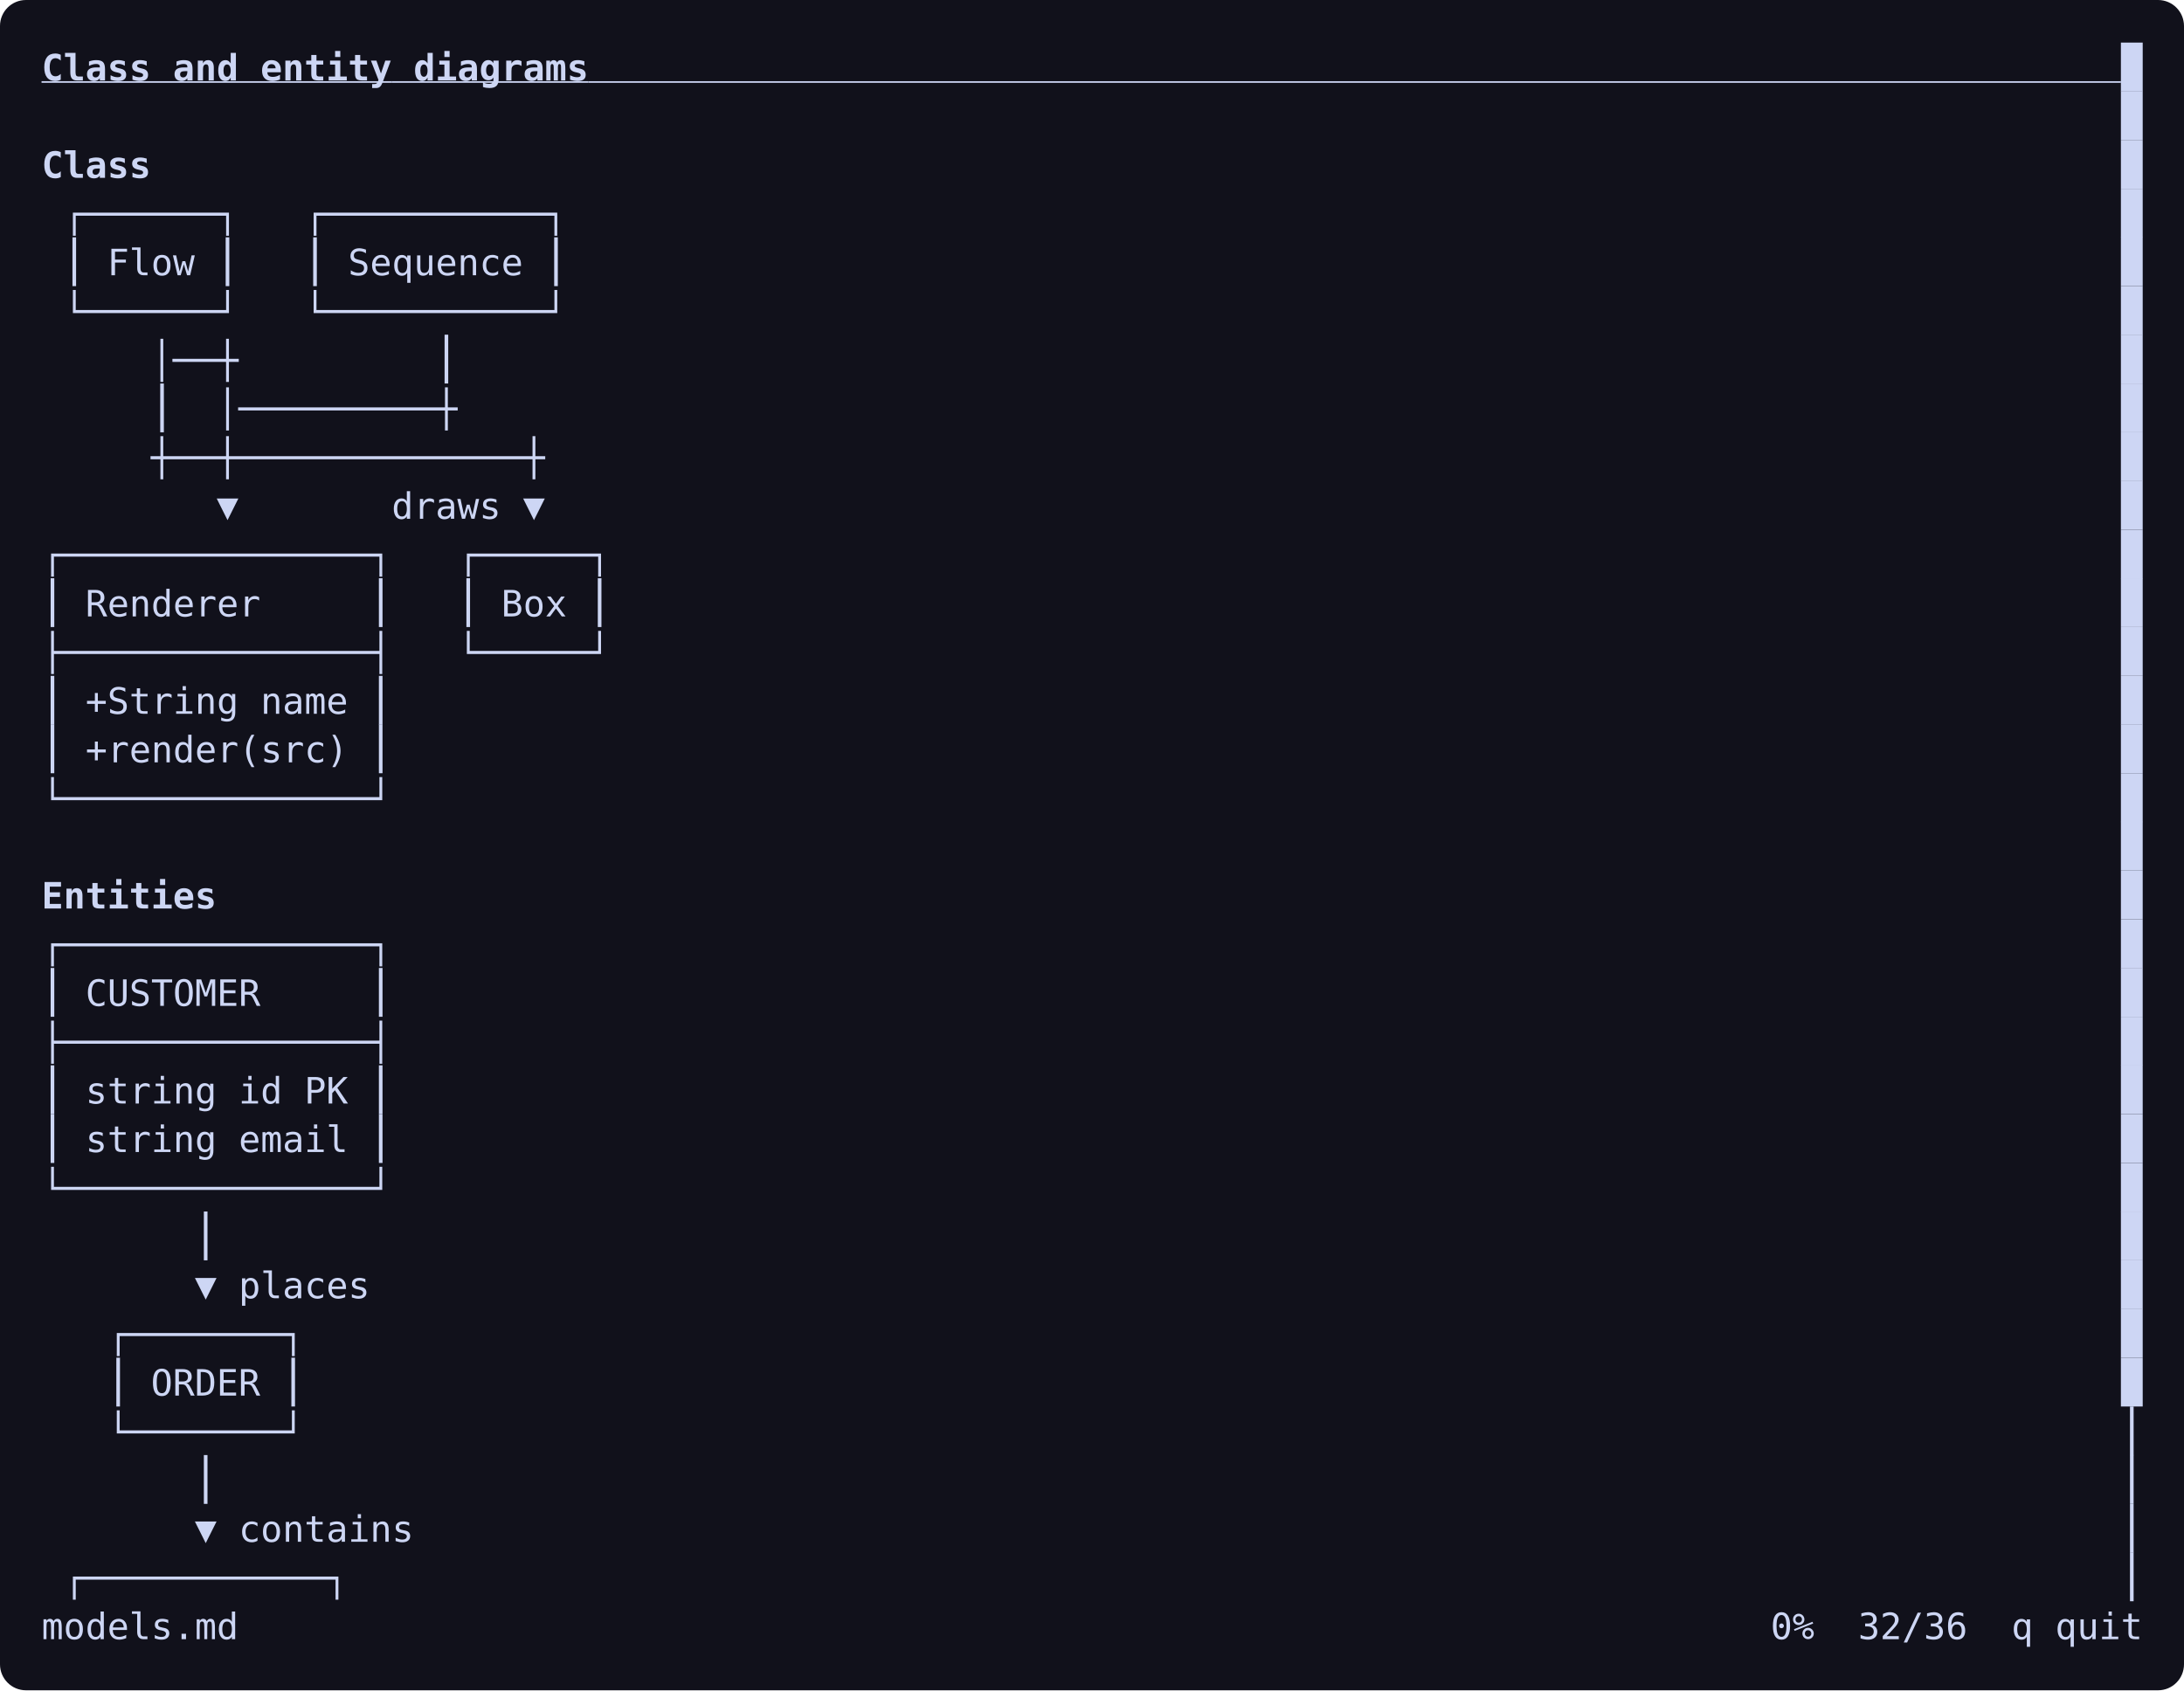
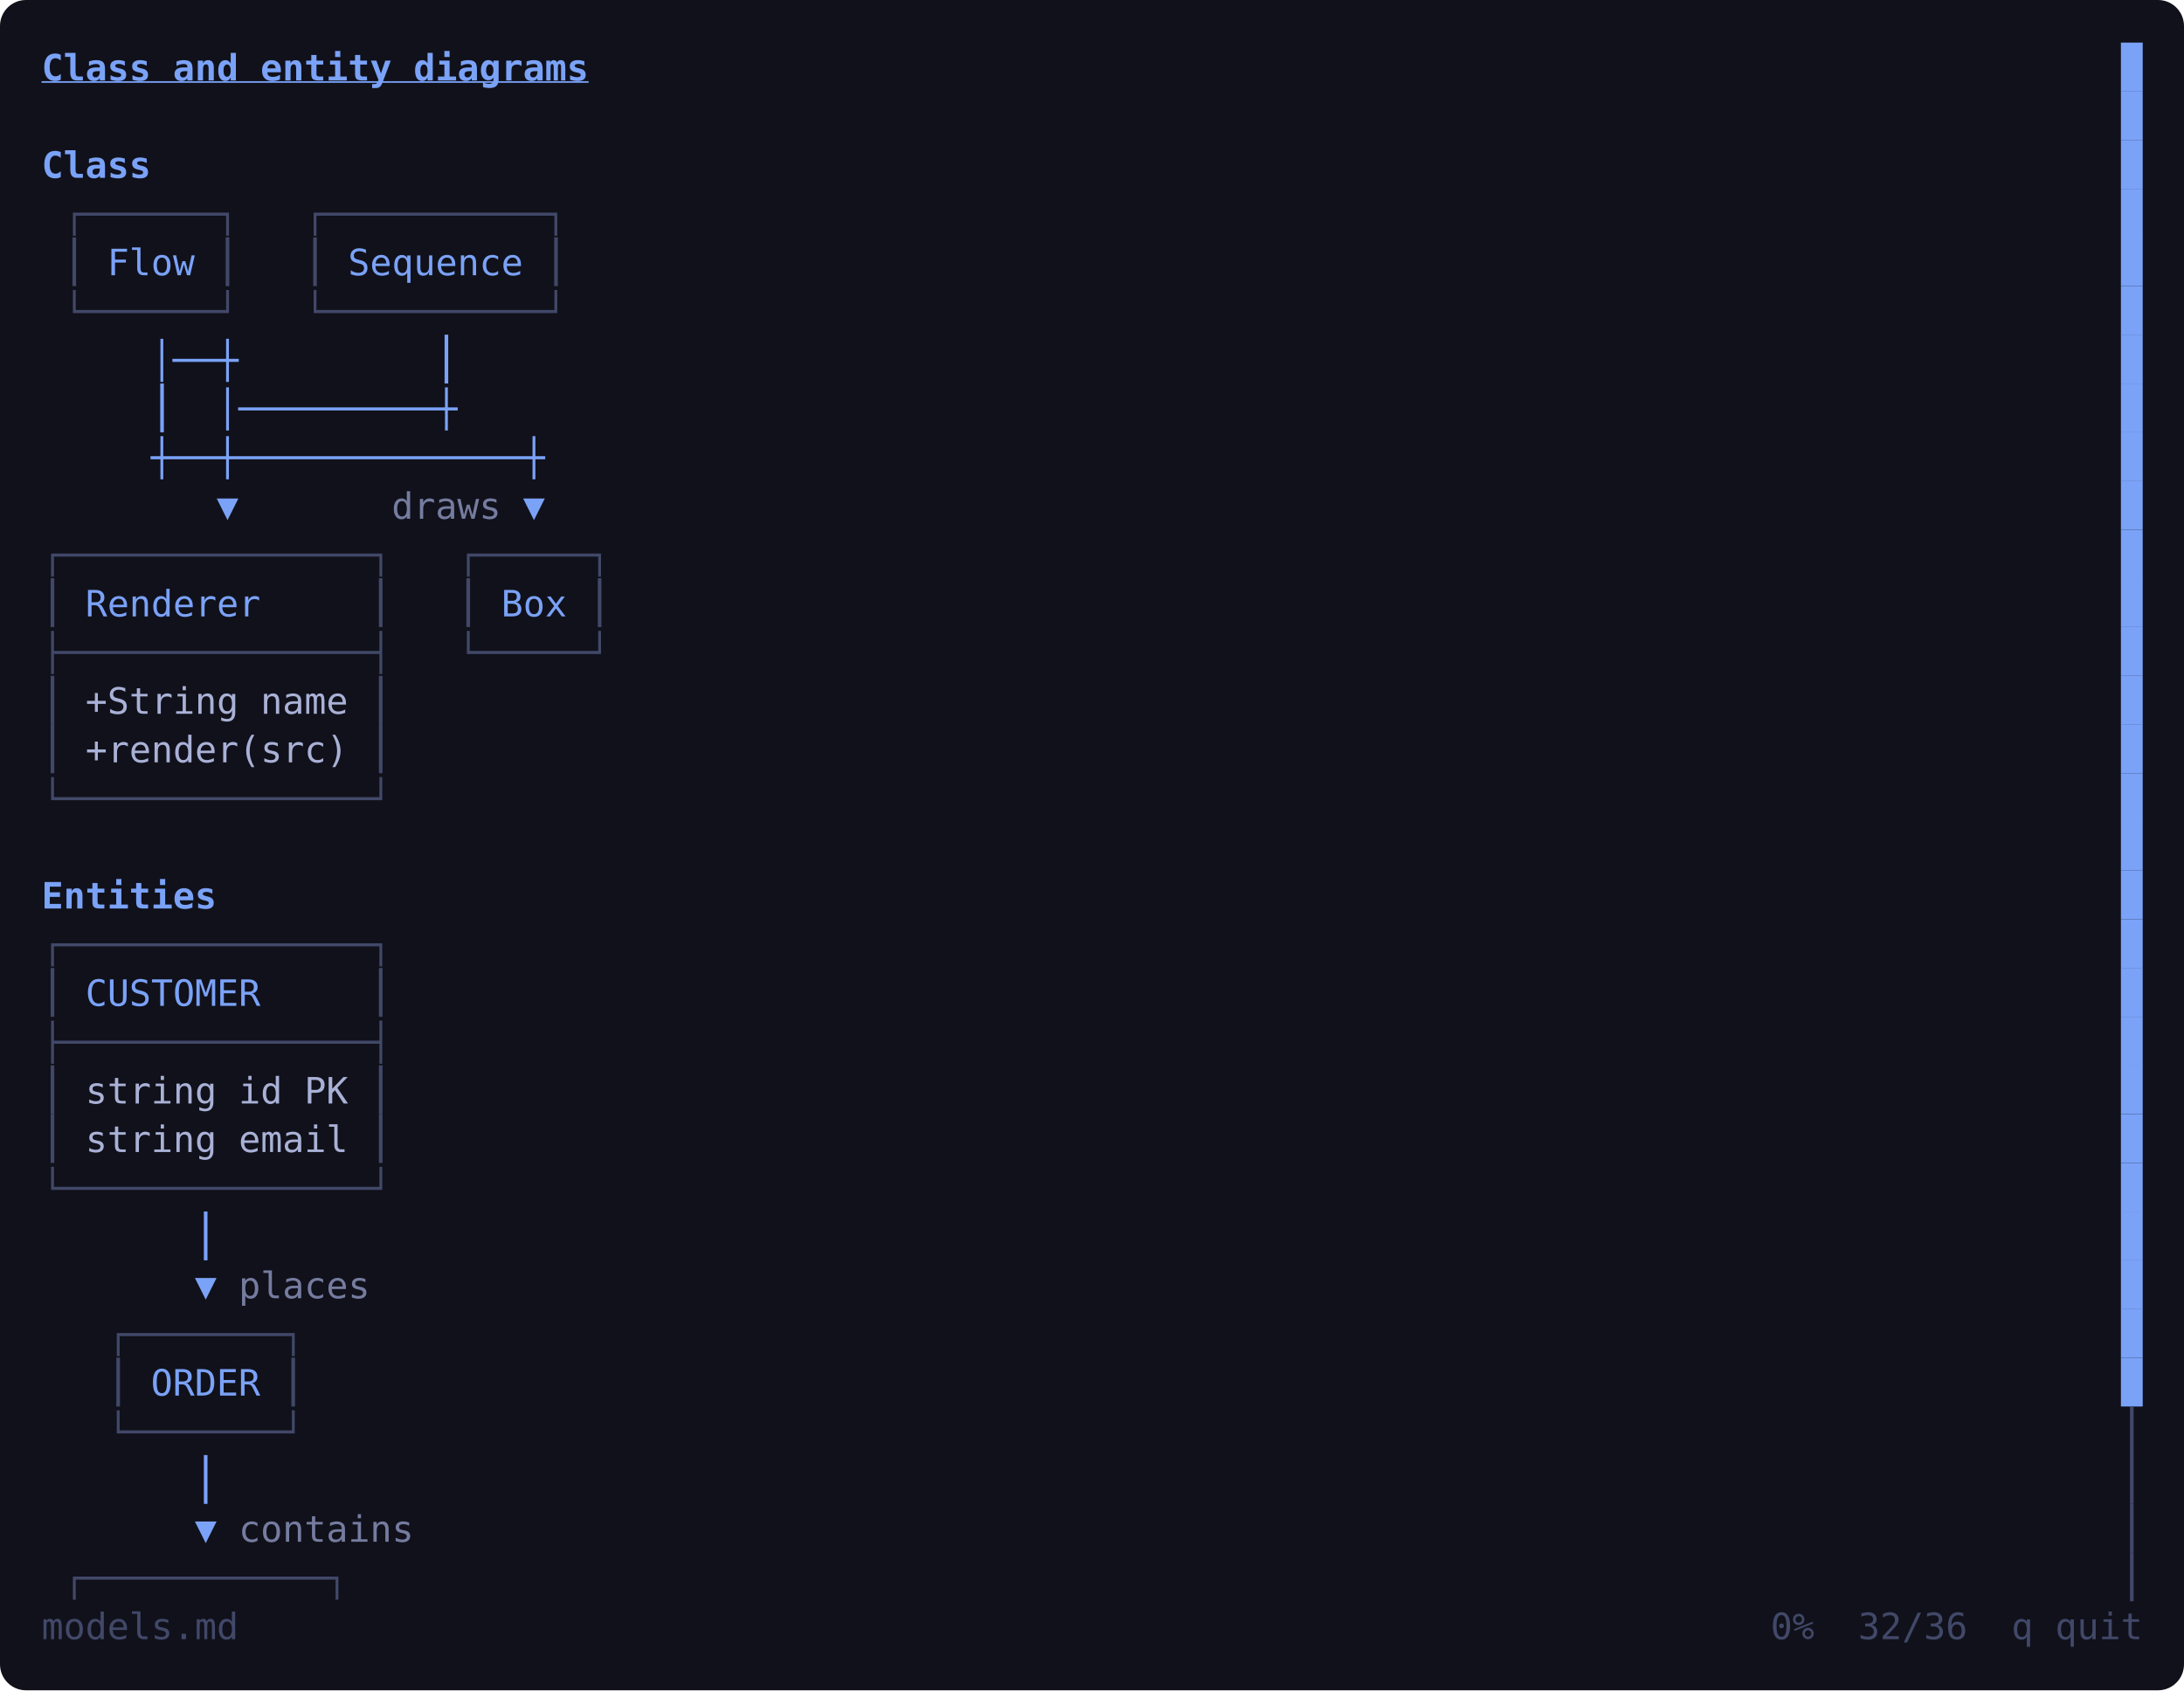
<svg xmlns="http://www.w3.org/2000/svg" width="841" height="651" viewBox="0 0 841 651" font-family="ui-monospace,SFMono-Regular,Menlo,Consolas,monospace" font-size="14" fill="#cdd6f4">
  <rect width="841" height="651" rx="10" fill="#11111b" />
-   <text x="16.0" y="31.0" textLength="134.8" lengthAdjust="spacingAndGlyphs" xml:space="preserve" font-weight="600" text-decoration="underline">Class and entity</text>
-   <text x="150.8" y="31.0" textLength="75.9" lengthAdjust="spacingAndGlyphs" xml:space="preserve" font-weight="600" text-decoration="underline"> diagrams</text>
-   <text x="226.7" y="31.0" textLength="590.0" lengthAdjust="spacingAndGlyphs" xml:space="preserve" font-weight="600" text-decoration="underline">                                                                      </text>
-   <rect x="816.7" y="16.4" width="8.4" height="18.8" fill="#cdd6f4" />
+   <text x="16.0" y="31.0" textLength="134.8" lengthAdjust="spacingAndGlyphs" xml:space="preserve" fill="#7aa2f7" font-weight="600" text-decoration="underline">Class and entity</text>
+   <text x="150.8" y="31.0" textLength="75.9" lengthAdjust="spacingAndGlyphs" xml:space="preserve" fill="#7aa2f7" font-weight="600" text-decoration="underline"> diagrams</text>
+   <text x="226.7" y="31.0" textLength="590.0" lengthAdjust="spacingAndGlyphs" xml:space="preserve">                                                                      </text>
+   <rect x="816.7" y="16.4" width="8.4" height="18.8" fill="#7aa2f7" />
  <text x="16.0" y="49.8" textLength="800.7" lengthAdjust="spacingAndGlyphs" xml:space="preserve">                                                                                               </text>
-   <rect x="816.7" y="35.1" width="8.4" height="18.8" fill="#cdd6f4" />
-   <text x="16.0" y="68.5" textLength="42.1" lengthAdjust="spacingAndGlyphs" xml:space="preserve" font-weight="600">Class</text>
-   <text x="58.1" y="68.5" textLength="758.5" lengthAdjust="spacingAndGlyphs" xml:space="preserve" font-weight="600">                                                                                          </text>
-   <rect x="816.7" y="53.9" width="8.4" height="18.8" fill="#cdd6f4" />
+   <rect x="816.7" y="35.1" width="8.4" height="18.8" fill="#7aa2f7" />
+   <text x="16.0" y="68.5" textLength="42.1" lengthAdjust="spacingAndGlyphs" xml:space="preserve" fill="#7aa2f7" font-weight="600">Class</text>
+   <text x="58.1" y="68.5" textLength="758.5" lengthAdjust="spacingAndGlyphs" xml:space="preserve">                                                                                          </text>
+   <rect x="816.7" y="53.9" width="8.4" height="18.8" fill="#7aa2f7" />
  <text x="16.0" y="87.3" textLength="8.4" lengthAdjust="spacingAndGlyphs" xml:space="preserve"> </text>
-   <text x="24.4" y="87.3" textLength="67.4" lengthAdjust="spacingAndGlyphs" xml:space="preserve">┌──────┐</text>
+   <text x="24.4" y="87.3" textLength="67.4" lengthAdjust="spacingAndGlyphs" xml:space="preserve" fill="#414868">┌──────┐</text>
  <text x="91.9" y="87.3" textLength="25.3" lengthAdjust="spacingAndGlyphs" xml:space="preserve">   </text>
-   <text x="117.1" y="87.3" textLength="101.1" lengthAdjust="spacingAndGlyphs" xml:space="preserve">┌──────────┐</text>
+   <text x="117.1" y="87.3" textLength="101.1" lengthAdjust="spacingAndGlyphs" xml:space="preserve" fill="#414868">┌──────────┐</text>
  <text x="218.3" y="87.3" textLength="598.4" lengthAdjust="spacingAndGlyphs" xml:space="preserve">                                                                       </text>
-   <rect x="816.7" y="72.7" width="8.4" height="18.8" fill="#cdd6f4" />
+   <rect x="816.7" y="72.7" width="8.4" height="18.8" fill="#7aa2f7" />
  <text x="16.0" y="106.0" textLength="8.4" lengthAdjust="spacingAndGlyphs" xml:space="preserve"> </text>
-   <rect x="27.9" y="91.4" width="1.4" height="18.8" fill="#cdd6f4" />
+   <rect x="27.9" y="91.4" width="1.4" height="18.8" fill="#414868" />
  <text x="32.9" y="106.0" textLength="8.4" lengthAdjust="spacingAndGlyphs" xml:space="preserve"> </text>
-   <text x="41.3" y="106.0" textLength="33.7" lengthAdjust="spacingAndGlyphs" xml:space="preserve">Flow</text>
+   <text x="41.3" y="106.0" textLength="33.7" lengthAdjust="spacingAndGlyphs" xml:space="preserve" fill="#7aa2f7">Flow</text>
  <text x="75.0" y="106.0" textLength="8.4" lengthAdjust="spacingAndGlyphs" xml:space="preserve"> </text>
-   <rect x="86.9" y="91.4" width="1.4" height="18.8" fill="#cdd6f4" />
+   <rect x="86.9" y="91.4" width="1.4" height="18.8" fill="#414868" />
  <text x="91.9" y="106.0" textLength="25.3" lengthAdjust="spacingAndGlyphs" xml:space="preserve">   </text>
-   <rect x="120.6" y="91.4" width="1.4" height="18.8" fill="#cdd6f4" />
+   <rect x="120.6" y="91.4" width="1.4" height="18.8" fill="#414868" />
  <text x="125.6" y="106.0" textLength="8.4" lengthAdjust="spacingAndGlyphs" xml:space="preserve"> </text>
-   <text x="134.0" y="106.0" textLength="67.4" lengthAdjust="spacingAndGlyphs" xml:space="preserve">Sequence</text>
+   <text x="134.0" y="106.0" textLength="67.4" lengthAdjust="spacingAndGlyphs" xml:space="preserve" fill="#7aa2f7">Sequence</text>
  <text x="201.4" y="106.0" textLength="8.4" lengthAdjust="spacingAndGlyphs" xml:space="preserve"> </text>
-   <rect x="213.4" y="91.4" width="1.4" height="18.8" fill="#cdd6f4" />
+   <rect x="213.4" y="91.4" width="1.4" height="18.8" fill="#414868" />
  <text x="218.3" y="106.0" textLength="598.4" lengthAdjust="spacingAndGlyphs" xml:space="preserve">                                                                       </text>
-   <rect x="816.7" y="91.4" width="8.4" height="18.8" fill="#cdd6f4" />
+   <rect x="816.7" y="91.4" width="8.4" height="18.8" fill="#7aa2f7" />
  <text x="16.0" y="124.8" textLength="8.4" lengthAdjust="spacingAndGlyphs" xml:space="preserve"> </text>
-   <text x="24.4" y="124.8" textLength="67.4" lengthAdjust="spacingAndGlyphs" xml:space="preserve">└──────┘</text>
+   <text x="24.4" y="124.8" textLength="67.4" lengthAdjust="spacingAndGlyphs" xml:space="preserve" fill="#414868">└──────┘</text>
  <text x="91.9" y="124.8" textLength="25.3" lengthAdjust="spacingAndGlyphs" xml:space="preserve">   </text>
-   <text x="117.1" y="124.8" textLength="101.1" lengthAdjust="spacingAndGlyphs" xml:space="preserve">└──────────┘</text>
+   <text x="117.1" y="124.8" textLength="101.1" lengthAdjust="spacingAndGlyphs" xml:space="preserve" fill="#414868">└──────────┘</text>
  <text x="218.3" y="124.8" textLength="598.4" lengthAdjust="spacingAndGlyphs" xml:space="preserve">                                                                       </text>
-   <rect x="816.7" y="110.2" width="8.4" height="18.8" fill="#cdd6f4" />
+   <rect x="816.7" y="110.2" width="8.4" height="18.8" fill="#7aa2f7" />
  <text x="16.0" y="143.6" textLength="42.1" lengthAdjust="spacingAndGlyphs" xml:space="preserve">     </text>
-   <text x="58.1" y="143.6" textLength="33.7" lengthAdjust="spacingAndGlyphs" xml:space="preserve">│──┼</text>
+   <text x="58.1" y="143.6" textLength="33.7" lengthAdjust="spacingAndGlyphs" xml:space="preserve" fill="#7aa2f7">│──┼</text>
  <text x="91.9" y="143.6" textLength="75.9" lengthAdjust="spacingAndGlyphs" xml:space="preserve">         </text>
-   <rect x="171.2" y="128.9" width="1.4" height="18.8" fill="#cdd6f4" />
+   <rect x="171.2" y="128.9" width="1.4" height="18.8" fill="#7aa2f7" />
  <text x="176.1" y="143.6" textLength="640.5" lengthAdjust="spacingAndGlyphs" xml:space="preserve">                                                                            </text>
-   <rect x="816.7" y="128.9" width="8.4" height="18.8" fill="#cdd6f4" />
+   <rect x="816.7" y="128.9" width="8.4" height="18.8" fill="#7aa2f7" />
  <text x="16.0" y="162.3" textLength="42.1" lengthAdjust="spacingAndGlyphs" xml:space="preserve">     </text>
-   <rect x="61.7" y="147.7" width="1.4" height="18.8" fill="#cdd6f4" />
+   <rect x="61.7" y="147.7" width="1.4" height="18.8" fill="#7aa2f7" />
  <text x="66.6" y="162.3" textLength="16.9" lengthAdjust="spacingAndGlyphs" xml:space="preserve">  </text>
-   <text x="83.4" y="162.3" textLength="92.7" lengthAdjust="spacingAndGlyphs" xml:space="preserve">│─────────┼</text>
+   <text x="83.4" y="162.3" textLength="92.7" lengthAdjust="spacingAndGlyphs" xml:space="preserve" fill="#7aa2f7">│─────────┼</text>
  <text x="176.1" y="162.3" textLength="640.5" lengthAdjust="spacingAndGlyphs" xml:space="preserve">                                                                            </text>
-   <rect x="816.7" y="147.7" width="8.4" height="18.8" fill="#cdd6f4" />
+   <rect x="816.7" y="147.7" width="8.4" height="18.8" fill="#7aa2f7" />
  <text x="16.0" y="181.1" textLength="42.1" lengthAdjust="spacingAndGlyphs" xml:space="preserve">     </text>
-   <text x="58.1" y="181.1" textLength="151.7" lengthAdjust="spacingAndGlyphs" xml:space="preserve">┼──┼─────────────┼</text>
+   <text x="58.1" y="181.1" textLength="151.7" lengthAdjust="spacingAndGlyphs" xml:space="preserve" fill="#7aa2f7">┼──┼─────────────┼</text>
  <text x="209.8" y="181.1" textLength="606.8" lengthAdjust="spacingAndGlyphs" xml:space="preserve">                                                                        </text>
-   <rect x="816.7" y="166.5" width="8.4" height="18.8" fill="#cdd6f4" />
+   <rect x="816.7" y="166.5" width="8.4" height="18.8" fill="#7aa2f7" />
  <text x="16.0" y="199.8" textLength="67.4" lengthAdjust="spacingAndGlyphs" xml:space="preserve">        </text>
-   <text x="83.4" y="199.8" textLength="8.4" lengthAdjust="spacingAndGlyphs" xml:space="preserve">▼</text>
+   <text x="83.4" y="199.8" textLength="8.4" lengthAdjust="spacingAndGlyphs" xml:space="preserve" fill="#7aa2f7">▼</text>
  <text x="91.9" y="199.8" textLength="59.0" lengthAdjust="spacingAndGlyphs" xml:space="preserve">       </text>
-   <text x="150.8" y="199.8" textLength="42.1" lengthAdjust="spacingAndGlyphs" xml:space="preserve">draws</text>
+   <text x="150.8" y="199.8" textLength="42.1" lengthAdjust="spacingAndGlyphs" xml:space="preserve" fill="#757c9f">draws</text>
  <text x="193.0" y="199.8" textLength="8.4" lengthAdjust="spacingAndGlyphs" xml:space="preserve"> </text>
-   <text x="201.4" y="199.8" textLength="8.4" lengthAdjust="spacingAndGlyphs" xml:space="preserve">▼</text>
+   <text x="201.4" y="199.8" textLength="8.4" lengthAdjust="spacingAndGlyphs" xml:space="preserve" fill="#7aa2f7">▼</text>
  <text x="209.8" y="199.8" textLength="606.8" lengthAdjust="spacingAndGlyphs" xml:space="preserve">                                                                        </text>
-   <rect x="816.7" y="185.2" width="8.4" height="18.8" fill="#cdd6f4" />
-   <text x="16.0" y="218.6" textLength="134.8" lengthAdjust="spacingAndGlyphs" xml:space="preserve">┌──────────────┐</text>
+   <rect x="816.7" y="185.2" width="8.4" height="18.8" fill="#7aa2f7" />
+   <text x="16.0" y="218.6" textLength="134.8" lengthAdjust="spacingAndGlyphs" xml:space="preserve" fill="#414868">┌──────────────┐</text>
  <text x="150.8" y="218.6" textLength="25.3" lengthAdjust="spacingAndGlyphs" xml:space="preserve">   </text>
-   <text x="176.1" y="218.6" textLength="59.0" lengthAdjust="spacingAndGlyphs" xml:space="preserve">┌─────┐</text>
+   <text x="176.1" y="218.6" textLength="59.0" lengthAdjust="spacingAndGlyphs" xml:space="preserve" fill="#414868">┌─────┐</text>
  <text x="235.1" y="218.6" textLength="581.5" lengthAdjust="spacingAndGlyphs" xml:space="preserve">                                                                     </text>
-   <rect x="816.7" y="204.0" width="8.4" height="18.8" fill="#cdd6f4" />
-   <rect x="19.5" y="222.7" width="1.4" height="18.8" fill="#cdd6f4" />
+   <rect x="816.7" y="204.0" width="8.4" height="18.8" fill="#7aa2f7" />
+   <rect x="19.5" y="222.7" width="1.4" height="18.8" fill="#414868" />
  <text x="24.4" y="237.4" textLength="8.4" lengthAdjust="spacingAndGlyphs" xml:space="preserve"> </text>
-   <text x="32.9" y="237.4" textLength="67.4" lengthAdjust="spacingAndGlyphs" xml:space="preserve">Renderer</text>
+   <text x="32.9" y="237.4" textLength="67.4" lengthAdjust="spacingAndGlyphs" xml:space="preserve" fill="#7aa2f7">Renderer</text>
  <text x="100.3" y="237.4" textLength="42.1" lengthAdjust="spacingAndGlyphs" xml:space="preserve">     </text>
-   <rect x="145.9" y="222.7" width="1.4" height="18.8" fill="#cdd6f4" />
+   <rect x="145.9" y="222.7" width="1.4" height="18.8" fill="#414868" />
  <text x="150.8" y="237.4" textLength="25.3" lengthAdjust="spacingAndGlyphs" xml:space="preserve">   </text>
-   <rect x="179.6" y="222.7" width="1.4" height="18.8" fill="#cdd6f4" />
+   <rect x="179.6" y="222.7" width="1.4" height="18.8" fill="#414868" />
  <text x="184.6" y="237.4" textLength="8.4" lengthAdjust="spacingAndGlyphs" xml:space="preserve"> </text>
-   <text x="193.0" y="237.4" textLength="25.3" lengthAdjust="spacingAndGlyphs" xml:space="preserve">Box</text>
+   <text x="193.0" y="237.4" textLength="25.3" lengthAdjust="spacingAndGlyphs" xml:space="preserve" fill="#7aa2f7">Box</text>
  <text x="218.3" y="237.4" textLength="8.4" lengthAdjust="spacingAndGlyphs" xml:space="preserve"> </text>
-   <rect x="230.2" y="222.7" width="1.4" height="18.8" fill="#cdd6f4" />
+   <rect x="230.2" y="222.7" width="1.4" height="18.8" fill="#414868" />
  <text x="235.1" y="237.4" textLength="581.5" lengthAdjust="spacingAndGlyphs" xml:space="preserve">                                                                     </text>
-   <rect x="816.7" y="222.7" width="8.4" height="18.8" fill="#cdd6f4" />
-   <text x="16.0" y="256.1" textLength="134.8" lengthAdjust="spacingAndGlyphs" xml:space="preserve">├──────────────┤</text>
+   <rect x="816.7" y="222.7" width="8.4" height="18.8" fill="#7aa2f7" />
+   <text x="16.0" y="256.1" textLength="134.8" lengthAdjust="spacingAndGlyphs" xml:space="preserve" fill="#414868">├──────────────┤</text>
  <text x="150.8" y="256.1" textLength="25.3" lengthAdjust="spacingAndGlyphs" xml:space="preserve">   </text>
-   <text x="176.1" y="256.1" textLength="59.0" lengthAdjust="spacingAndGlyphs" xml:space="preserve">└─────┘</text>
+   <text x="176.1" y="256.1" textLength="59.0" lengthAdjust="spacingAndGlyphs" xml:space="preserve" fill="#414868">└─────┘</text>
  <text x="235.1" y="256.1" textLength="581.5" lengthAdjust="spacingAndGlyphs" xml:space="preserve">                                                                     </text>
-   <rect x="816.7" y="241.5" width="8.4" height="18.8" fill="#cdd6f4" />
-   <rect x="19.5" y="260.3" width="1.4" height="18.8" fill="#cdd6f4" />
+   <rect x="816.7" y="241.5" width="8.4" height="18.8" fill="#7aa2f7" />
+   <rect x="19.5" y="260.3" width="1.4" height="18.8" fill="#414868" />
  <text x="24.4" y="274.9" textLength="8.4" lengthAdjust="spacingAndGlyphs" xml:space="preserve"> </text>
-   <text x="32.9" y="274.9" textLength="101.1" lengthAdjust="spacingAndGlyphs" xml:space="preserve">+String name</text>
+   <text x="32.9" y="274.9" textLength="101.1" lengthAdjust="spacingAndGlyphs" xml:space="preserve" fill="#a9b1d6">+String name</text>
  <text x="134.0" y="274.9" textLength="8.4" lengthAdjust="spacingAndGlyphs" xml:space="preserve"> </text>
-   <rect x="145.9" y="260.3" width="1.4" height="18.8" fill="#cdd6f4" />
+   <rect x="145.9" y="260.3" width="1.4" height="18.8" fill="#414868" />
  <text x="150.8" y="274.9" textLength="665.8" lengthAdjust="spacingAndGlyphs" xml:space="preserve">                                                                               </text>
-   <rect x="816.7" y="260.3" width="8.4" height="18.8" fill="#cdd6f4" />
-   <rect x="19.5" y="279.0" width="1.4" height="18.8" fill="#cdd6f4" />
+   <rect x="816.7" y="260.3" width="8.4" height="18.8" fill="#7aa2f7" />
+   <rect x="19.5" y="279.0" width="1.4" height="18.8" fill="#414868" />
  <text x="24.4" y="293.6" textLength="8.4" lengthAdjust="spacingAndGlyphs" xml:space="preserve"> </text>
-   <text x="32.9" y="293.6" textLength="101.1" lengthAdjust="spacingAndGlyphs" xml:space="preserve">+render(src)</text>
+   <text x="32.9" y="293.6" textLength="101.1" lengthAdjust="spacingAndGlyphs" xml:space="preserve" fill="#a9b1d6">+render(src)</text>
  <text x="134.0" y="293.6" textLength="8.4" lengthAdjust="spacingAndGlyphs" xml:space="preserve"> </text>
-   <rect x="145.9" y="279.0" width="1.4" height="18.8" fill="#cdd6f4" />
+   <rect x="145.9" y="279.0" width="1.4" height="18.8" fill="#414868" />
  <text x="150.8" y="293.6" textLength="665.8" lengthAdjust="spacingAndGlyphs" xml:space="preserve">                                                                               </text>
-   <rect x="816.7" y="279.0" width="8.4" height="18.8" fill="#cdd6f4" />
-   <text x="16.0" y="312.4" textLength="134.8" lengthAdjust="spacingAndGlyphs" xml:space="preserve">└──────────────┘</text>
+   <rect x="816.7" y="279.0" width="8.4" height="18.8" fill="#7aa2f7" />
+   <text x="16.0" y="312.4" textLength="134.8" lengthAdjust="spacingAndGlyphs" xml:space="preserve" fill="#414868">└──────────────┘</text>
  <text x="150.8" y="312.4" textLength="665.8" lengthAdjust="spacingAndGlyphs" xml:space="preserve">                                                                               </text>
-   <rect x="816.7" y="297.8" width="8.4" height="18.8" fill="#cdd6f4" />
+   <rect x="816.7" y="297.8" width="8.4" height="18.8" fill="#7aa2f7" />
  <text x="16.0" y="331.2" textLength="800.7" lengthAdjust="spacingAndGlyphs" xml:space="preserve">                                                                                               </text>
-   <rect x="816.7" y="316.5" width="8.4" height="18.8" fill="#cdd6f4" />
-   <text x="16.0" y="349.9" textLength="67.4" lengthAdjust="spacingAndGlyphs" xml:space="preserve" font-weight="600">Entities</text>
-   <text x="83.4" y="349.9" textLength="733.2" lengthAdjust="spacingAndGlyphs" xml:space="preserve" font-weight="600">                                                                                       </text>
-   <rect x="816.7" y="335.3" width="8.4" height="18.8" fill="#cdd6f4" />
-   <text x="16.0" y="368.7" textLength="134.8" lengthAdjust="spacingAndGlyphs" xml:space="preserve">┌──────────────┐</text>
+   <rect x="816.7" y="316.5" width="8.4" height="18.8" fill="#7aa2f7" />
+   <text x="16.0" y="349.9" textLength="67.4" lengthAdjust="spacingAndGlyphs" xml:space="preserve" fill="#7aa2f7" font-weight="600">Entities</text>
+   <text x="83.4" y="349.9" textLength="733.2" lengthAdjust="spacingAndGlyphs" xml:space="preserve">                                                                                       </text>
+   <rect x="816.7" y="335.3" width="8.4" height="18.8" fill="#7aa2f7" />
+   <text x="16.0" y="368.7" textLength="134.8" lengthAdjust="spacingAndGlyphs" xml:space="preserve" fill="#414868">┌──────────────┐</text>
  <text x="150.8" y="368.7" textLength="665.8" lengthAdjust="spacingAndGlyphs" xml:space="preserve">                                                                               </text>
-   <rect x="816.7" y="354.1" width="8.4" height="18.8" fill="#cdd6f4" />
-   <rect x="19.5" y="372.8" width="1.4" height="18.8" fill="#cdd6f4" />
+   <rect x="816.7" y="354.1" width="8.4" height="18.8" fill="#7aa2f7" />
+   <rect x="19.5" y="372.8" width="1.4" height="18.8" fill="#414868" />
  <text x="24.4" y="387.4" textLength="8.4" lengthAdjust="spacingAndGlyphs" xml:space="preserve"> </text>
-   <text x="32.9" y="387.4" textLength="67.4" lengthAdjust="spacingAndGlyphs" xml:space="preserve">CUSTOMER</text>
+   <text x="32.9" y="387.4" textLength="67.4" lengthAdjust="spacingAndGlyphs" xml:space="preserve" fill="#7aa2f7">CUSTOMER</text>
  <text x="100.3" y="387.4" textLength="42.1" lengthAdjust="spacingAndGlyphs" xml:space="preserve">     </text>
-   <rect x="145.9" y="372.8" width="1.4" height="18.8" fill="#cdd6f4" />
+   <rect x="145.9" y="372.8" width="1.4" height="18.8" fill="#414868" />
  <text x="150.8" y="387.4" textLength="665.8" lengthAdjust="spacingAndGlyphs" xml:space="preserve">                                                                               </text>
-   <rect x="816.7" y="372.8" width="8.4" height="18.8" fill="#cdd6f4" />
-   <text x="16.0" y="406.2" textLength="134.8" lengthAdjust="spacingAndGlyphs" xml:space="preserve">├──────────────┤</text>
+   <rect x="816.7" y="372.8" width="8.4" height="18.8" fill="#7aa2f7" />
+   <text x="16.0" y="406.2" textLength="134.8" lengthAdjust="spacingAndGlyphs" xml:space="preserve" fill="#414868">├──────────────┤</text>
  <text x="150.8" y="406.2" textLength="665.8" lengthAdjust="spacingAndGlyphs" xml:space="preserve">                                                                               </text>
-   <rect x="816.7" y="391.6" width="8.4" height="18.8" fill="#cdd6f4" />
-   <rect x="19.5" y="410.3" width="1.4" height="18.8" fill="#cdd6f4" />
+   <rect x="816.7" y="391.6" width="8.4" height="18.8" fill="#7aa2f7" />
+   <rect x="19.5" y="410.3" width="1.4" height="18.8" fill="#414868" />
  <text x="24.4" y="425.0" textLength="8.4" lengthAdjust="spacingAndGlyphs" xml:space="preserve"> </text>
-   <text x="32.9" y="425.0" textLength="101.1" lengthAdjust="spacingAndGlyphs" xml:space="preserve">string id PK</text>
+   <text x="32.9" y="425.0" textLength="101.1" lengthAdjust="spacingAndGlyphs" xml:space="preserve" fill="#a9b1d6">string id PK</text>
  <text x="134.0" y="425.0" textLength="8.4" lengthAdjust="spacingAndGlyphs" xml:space="preserve"> </text>
-   <rect x="145.9" y="410.3" width="1.4" height="18.8" fill="#cdd6f4" />
+   <rect x="145.9" y="410.3" width="1.4" height="18.8" fill="#414868" />
  <text x="150.8" y="425.0" textLength="665.8" lengthAdjust="spacingAndGlyphs" xml:space="preserve">                                                                               </text>
-   <rect x="816.7" y="410.3" width="8.4" height="18.8" fill="#cdd6f4" />
-   <rect x="19.5" y="429.1" width="1.4" height="18.8" fill="#cdd6f4" />
+   <rect x="816.7" y="410.3" width="8.4" height="18.8" fill="#7aa2f7" />
+   <rect x="19.5" y="429.1" width="1.4" height="18.8" fill="#414868" />
  <text x="24.4" y="443.7" textLength="8.4" lengthAdjust="spacingAndGlyphs" xml:space="preserve"> </text>
-   <text x="32.9" y="443.7" textLength="101.1" lengthAdjust="spacingAndGlyphs" xml:space="preserve">string email</text>
+   <text x="32.9" y="443.7" textLength="101.1" lengthAdjust="spacingAndGlyphs" xml:space="preserve" fill="#a9b1d6">string email</text>
  <text x="134.0" y="443.7" textLength="8.4" lengthAdjust="spacingAndGlyphs" xml:space="preserve"> </text>
-   <rect x="145.9" y="429.1" width="1.4" height="18.8" fill="#cdd6f4" />
+   <rect x="145.9" y="429.1" width="1.4" height="18.8" fill="#414868" />
  <text x="150.8" y="443.7" textLength="665.8" lengthAdjust="spacingAndGlyphs" xml:space="preserve">                                                                               </text>
-   <rect x="816.7" y="429.1" width="8.4" height="18.8" fill="#cdd6f4" />
-   <text x="16.0" y="462.5" textLength="134.8" lengthAdjust="spacingAndGlyphs" xml:space="preserve">└──────────────┘</text>
+   <rect x="816.7" y="429.1" width="8.4" height="18.8" fill="#7aa2f7" />
+   <text x="16.0" y="462.5" textLength="134.8" lengthAdjust="spacingAndGlyphs" xml:space="preserve" fill="#414868">└──────────────┘</text>
  <text x="150.8" y="462.5" textLength="665.8" lengthAdjust="spacingAndGlyphs" xml:space="preserve">                                                                               </text>
-   <rect x="816.7" y="447.9" width="8.4" height="18.8" fill="#cdd6f4" />
+   <rect x="816.7" y="447.9" width="8.4" height="18.8" fill="#7aa2f7" />
  <text x="16.0" y="481.2" textLength="59.0" lengthAdjust="spacingAndGlyphs" xml:space="preserve">       </text>
-   <rect x="78.5" y="466.6" width="1.4" height="18.8" fill="#cdd6f4" />
+   <rect x="78.5" y="466.6" width="1.4" height="18.8" fill="#7aa2f7" />
  <text x="83.4" y="481.2" textLength="733.2" lengthAdjust="spacingAndGlyphs" xml:space="preserve">                                                                                       </text>
-   <rect x="816.7" y="466.6" width="8.4" height="18.8" fill="#cdd6f4" />
+   <rect x="816.7" y="466.6" width="8.4" height="18.8" fill="#7aa2f7" />
  <text x="16.0" y="500.0" textLength="59.0" lengthAdjust="spacingAndGlyphs" xml:space="preserve">       </text>
-   <text x="75.0" y="500.0" textLength="8.4" lengthAdjust="spacingAndGlyphs" xml:space="preserve">▼</text>
+   <text x="75.0" y="500.0" textLength="8.4" lengthAdjust="spacingAndGlyphs" xml:space="preserve" fill="#7aa2f7">▼</text>
  <text x="83.4" y="500.0" textLength="8.4" lengthAdjust="spacingAndGlyphs" xml:space="preserve"> </text>
-   <text x="91.9" y="500.0" textLength="50.6" lengthAdjust="spacingAndGlyphs" xml:space="preserve">places</text>
+   <text x="91.9" y="500.0" textLength="50.6" lengthAdjust="spacingAndGlyphs" xml:space="preserve" fill="#757c9f">places</text>
  <text x="142.4" y="500.0" textLength="674.2" lengthAdjust="spacingAndGlyphs" xml:space="preserve">                                                                                </text>
-   <rect x="816.7" y="485.4" width="8.4" height="18.8" fill="#cdd6f4" />
+   <rect x="816.7" y="485.4" width="8.4" height="18.8" fill="#7aa2f7" />
  <text x="16.0" y="518.8" textLength="25.3" lengthAdjust="spacingAndGlyphs" xml:space="preserve">   </text>
-   <text x="41.3" y="518.8" textLength="75.9" lengthAdjust="spacingAndGlyphs" xml:space="preserve">┌───────┐</text>
+   <text x="41.3" y="518.8" textLength="75.9" lengthAdjust="spacingAndGlyphs" xml:space="preserve" fill="#414868">┌───────┐</text>
  <text x="117.1" y="518.8" textLength="699.5" lengthAdjust="spacingAndGlyphs" xml:space="preserve">                                                                                   </text>
-   <rect x="816.7" y="504.1" width="8.4" height="18.8" fill="#cdd6f4" />
+   <rect x="816.7" y="504.1" width="8.4" height="18.8" fill="#7aa2f7" />
  <text x="16.0" y="537.5" textLength="25.3" lengthAdjust="spacingAndGlyphs" xml:space="preserve">   </text>
-   <rect x="44.8" y="522.9" width="1.4" height="18.8" fill="#cdd6f4" />
+   <rect x="44.8" y="522.9" width="1.4" height="18.8" fill="#414868" />
  <text x="49.7" y="537.5" textLength="8.4" lengthAdjust="spacingAndGlyphs" xml:space="preserve"> </text>
-   <text x="58.1" y="537.5" textLength="42.1" lengthAdjust="spacingAndGlyphs" xml:space="preserve">ORDER</text>
+   <text x="58.1" y="537.5" textLength="42.1" lengthAdjust="spacingAndGlyphs" xml:space="preserve" fill="#7aa2f7">ORDER</text>
  <text x="100.3" y="537.5" textLength="8.4" lengthAdjust="spacingAndGlyphs" xml:space="preserve"> </text>
-   <rect x="112.2" y="522.9" width="1.4" height="18.8" fill="#cdd6f4" />
+   <rect x="112.2" y="522.9" width="1.4" height="18.8" fill="#414868" />
  <text x="117.1" y="537.5" textLength="699.5" lengthAdjust="spacingAndGlyphs" xml:space="preserve">                                                                                   </text>
-   <rect x="816.7" y="522.9" width="8.4" height="18.8" fill="#cdd6f4" />
+   <rect x="816.7" y="522.9" width="8.4" height="18.8" fill="#7aa2f7" />
  <text x="16.0" y="556.3" textLength="25.3" lengthAdjust="spacingAndGlyphs" xml:space="preserve">   </text>
-   <text x="41.3" y="556.3" textLength="75.9" lengthAdjust="spacingAndGlyphs" xml:space="preserve">└───────┘</text>
+   <text x="41.3" y="556.3" textLength="75.9" lengthAdjust="spacingAndGlyphs" xml:space="preserve" fill="#414868">└───────┘</text>
  <text x="117.1" y="556.3" textLength="699.5" lengthAdjust="spacingAndGlyphs" xml:space="preserve">                                                                                   </text>
-   <rect x="820.2" y="541.7" width="1.4" height="18.8" fill="#cdd6f4" />
+   <rect x="820.2" y="541.7" width="1.4" height="18.8" fill="#414868" />
  <text x="16.0" y="575.0" textLength="59.0" lengthAdjust="spacingAndGlyphs" xml:space="preserve">       </text>
-   <rect x="78.5" y="560.4" width="1.4" height="18.8" fill="#cdd6f4" />
+   <rect x="78.5" y="560.4" width="1.4" height="18.8" fill="#7aa2f7" />
  <text x="83.4" y="575.0" textLength="733.2" lengthAdjust="spacingAndGlyphs" xml:space="preserve">                                                                                       </text>
-   <rect x="820.2" y="560.4" width="1.4" height="18.8" fill="#cdd6f4" />
+   <rect x="820.2" y="560.4" width="1.4" height="18.8" fill="#414868" />
  <text x="16.0" y="593.8" textLength="59.0" lengthAdjust="spacingAndGlyphs" xml:space="preserve">       </text>
-   <text x="75.0" y="593.8" textLength="8.4" lengthAdjust="spacingAndGlyphs" xml:space="preserve">▼</text>
+   <text x="75.0" y="593.8" textLength="8.4" lengthAdjust="spacingAndGlyphs" xml:space="preserve" fill="#7aa2f7">▼</text>
  <text x="83.4" y="593.8" textLength="8.4" lengthAdjust="spacingAndGlyphs" xml:space="preserve"> </text>
-   <text x="91.9" y="593.8" textLength="67.4" lengthAdjust="spacingAndGlyphs" xml:space="preserve">contains</text>
+   <text x="91.9" y="593.8" textLength="67.4" lengthAdjust="spacingAndGlyphs" xml:space="preserve" fill="#757c9f">contains</text>
  <text x="159.3" y="593.8" textLength="657.4" lengthAdjust="spacingAndGlyphs" xml:space="preserve">                                                                              </text>
-   <rect x="820.2" y="579.2" width="1.4" height="18.8" fill="#cdd6f4" />
+   <rect x="820.2" y="579.2" width="1.4" height="18.8" fill="#414868" />
  <text x="16.0" y="612.6" textLength="8.4" lengthAdjust="spacingAndGlyphs" xml:space="preserve"> </text>
-   <text x="24.4" y="612.6" textLength="109.6" lengthAdjust="spacingAndGlyphs" xml:space="preserve">┌───────────┐</text>
+   <text x="24.4" y="612.6" textLength="109.6" lengthAdjust="spacingAndGlyphs" xml:space="preserve" fill="#414868">┌───────────┐</text>
  <text x="134.0" y="612.6" textLength="682.7" lengthAdjust="spacingAndGlyphs" xml:space="preserve">                                                                                 </text>
-   <rect x="820.2" y="597.9" width="1.4" height="18.8" fill="#cdd6f4" />
-   <text x="16.0" y="631.3" textLength="75.9" lengthAdjust="spacingAndGlyphs" xml:space="preserve">models.md</text>
+   <rect x="820.2" y="597.9" width="1.4" height="18.8" fill="#414868" />
+   <text x="16.0" y="631.3" textLength="75.9" lengthAdjust="spacingAndGlyphs" xml:space="preserve" fill="#414868">models.md</text>
  <text x="91.9" y="631.3" textLength="590.0" lengthAdjust="spacingAndGlyphs" xml:space="preserve">                                                                      </text>
-   <text x="681.8" y="631.3" textLength="143.3" lengthAdjust="spacingAndGlyphs" xml:space="preserve">0%  32/36  q quit</text>
+   <text x="681.8" y="631.3" textLength="143.3" lengthAdjust="spacingAndGlyphs" xml:space="preserve" fill="#414868">0%  32/36  q quit</text>
</svg>
